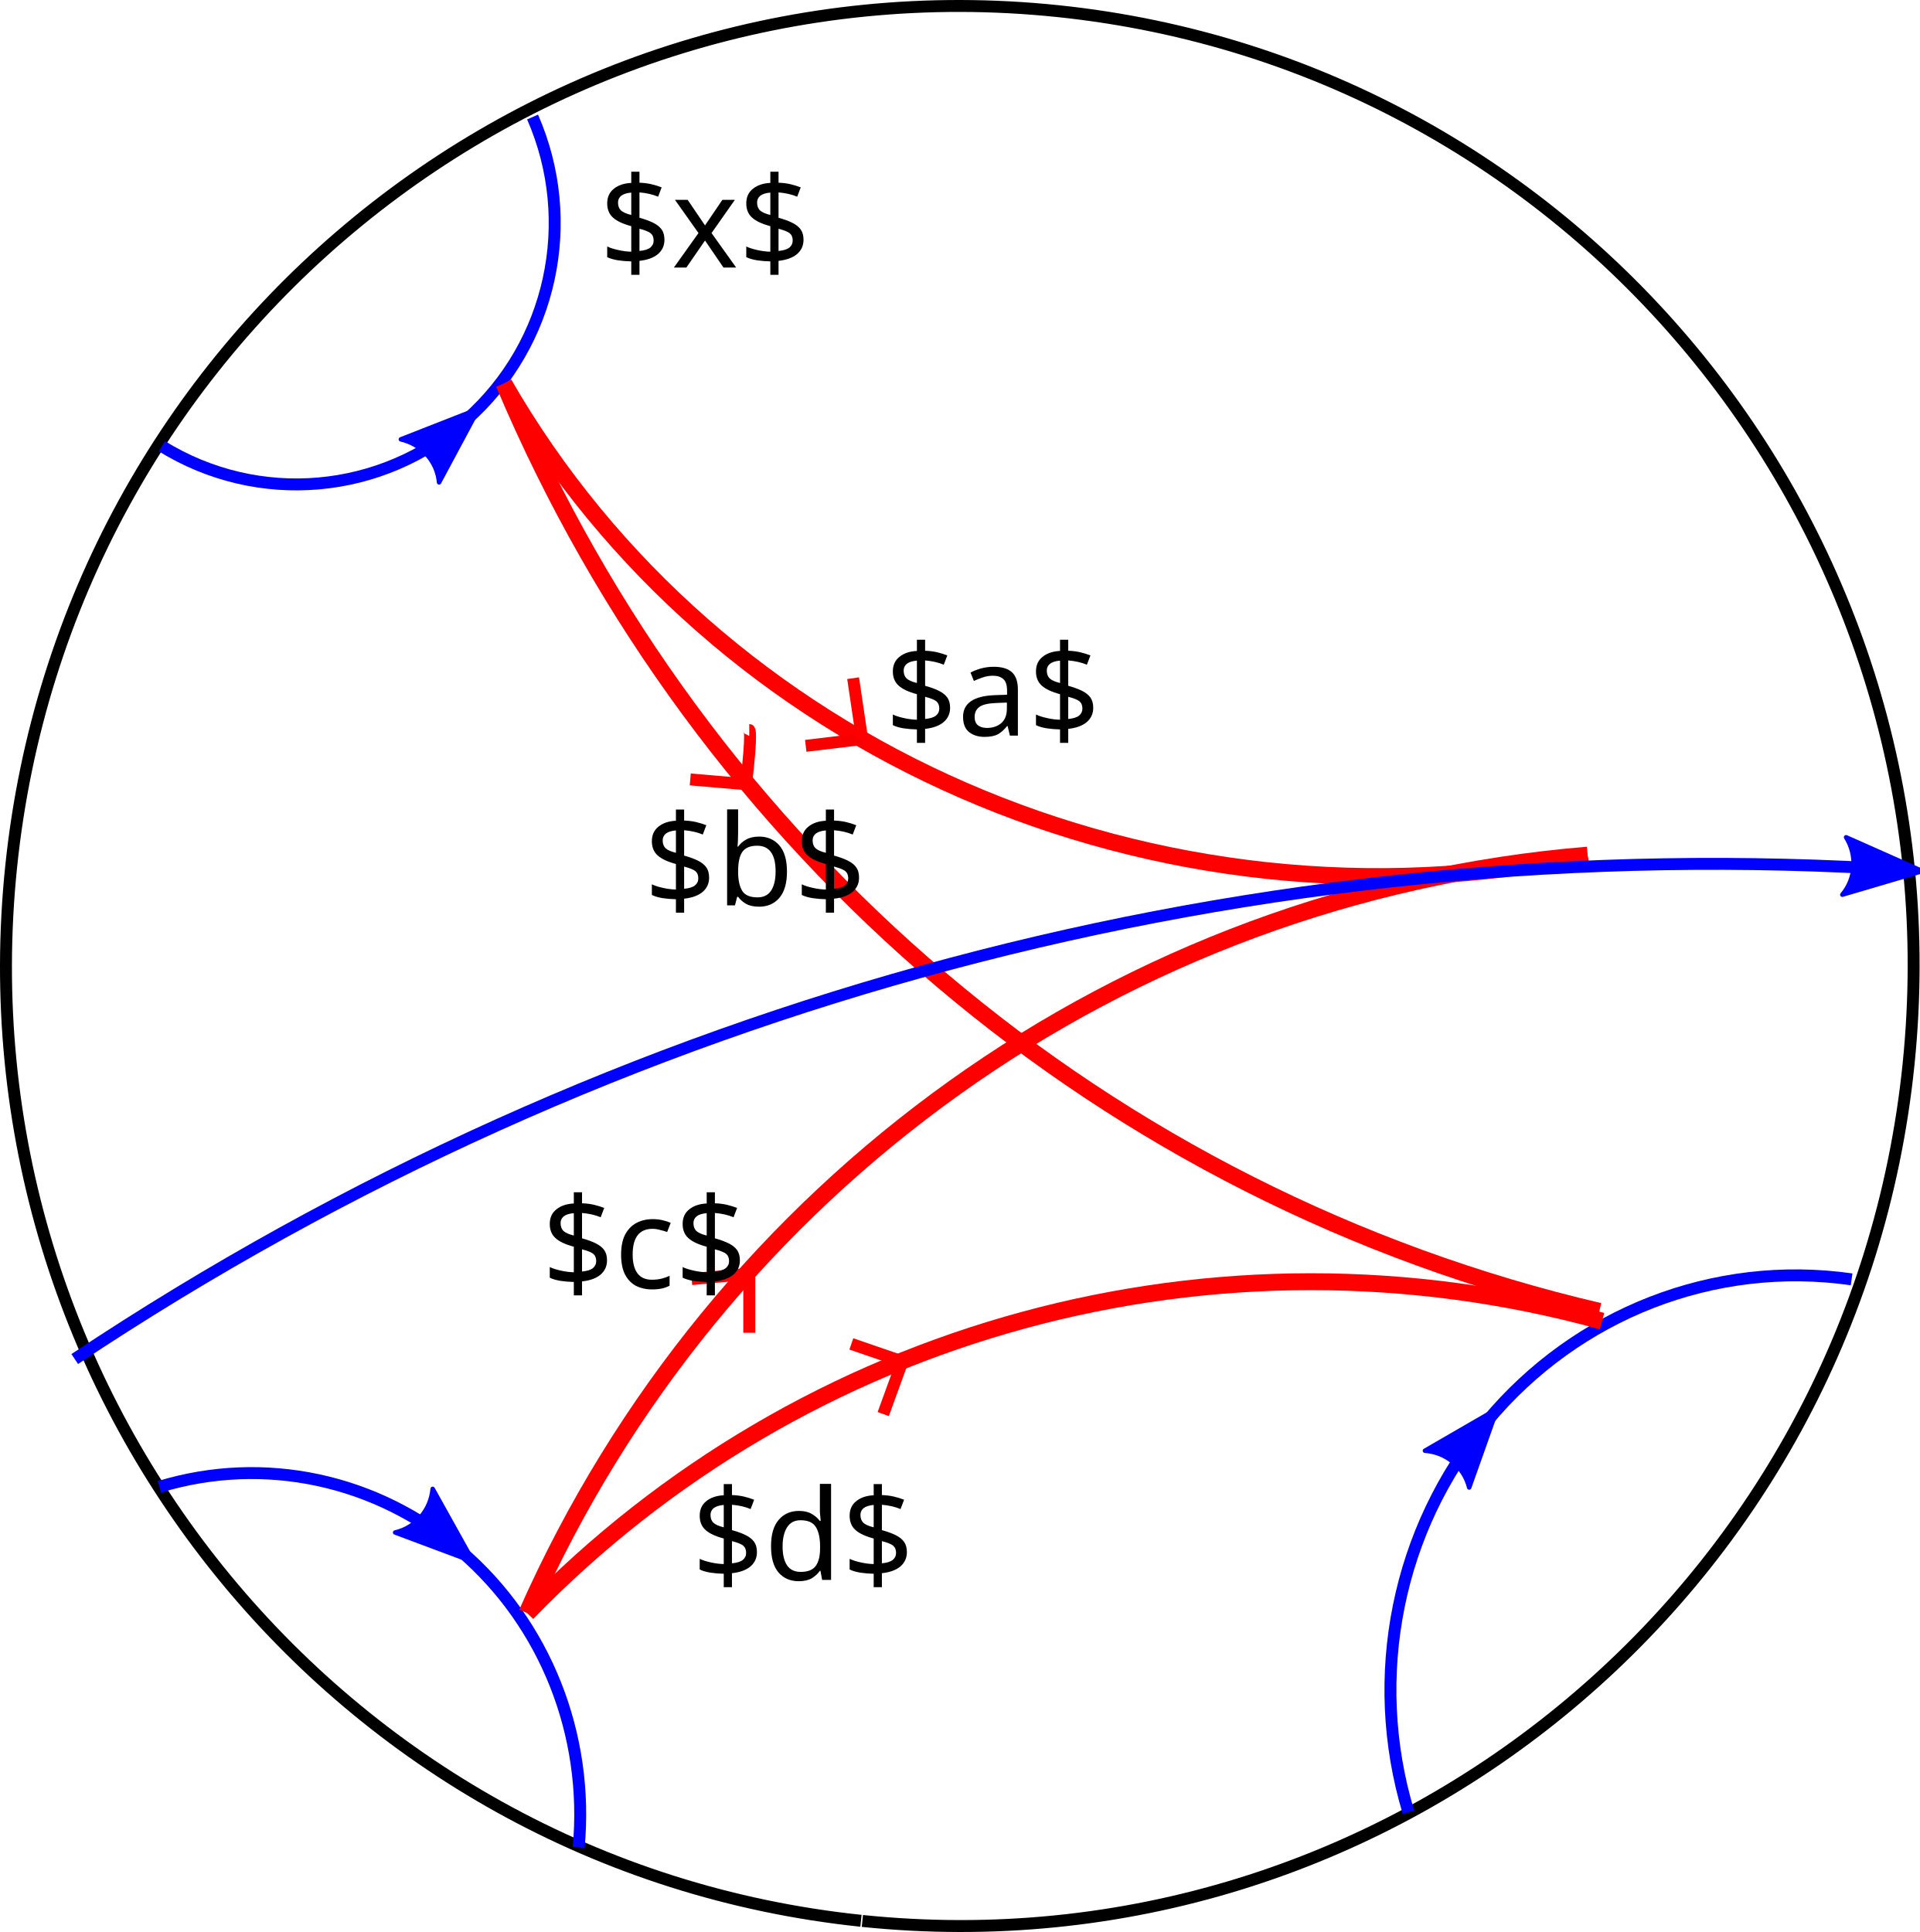
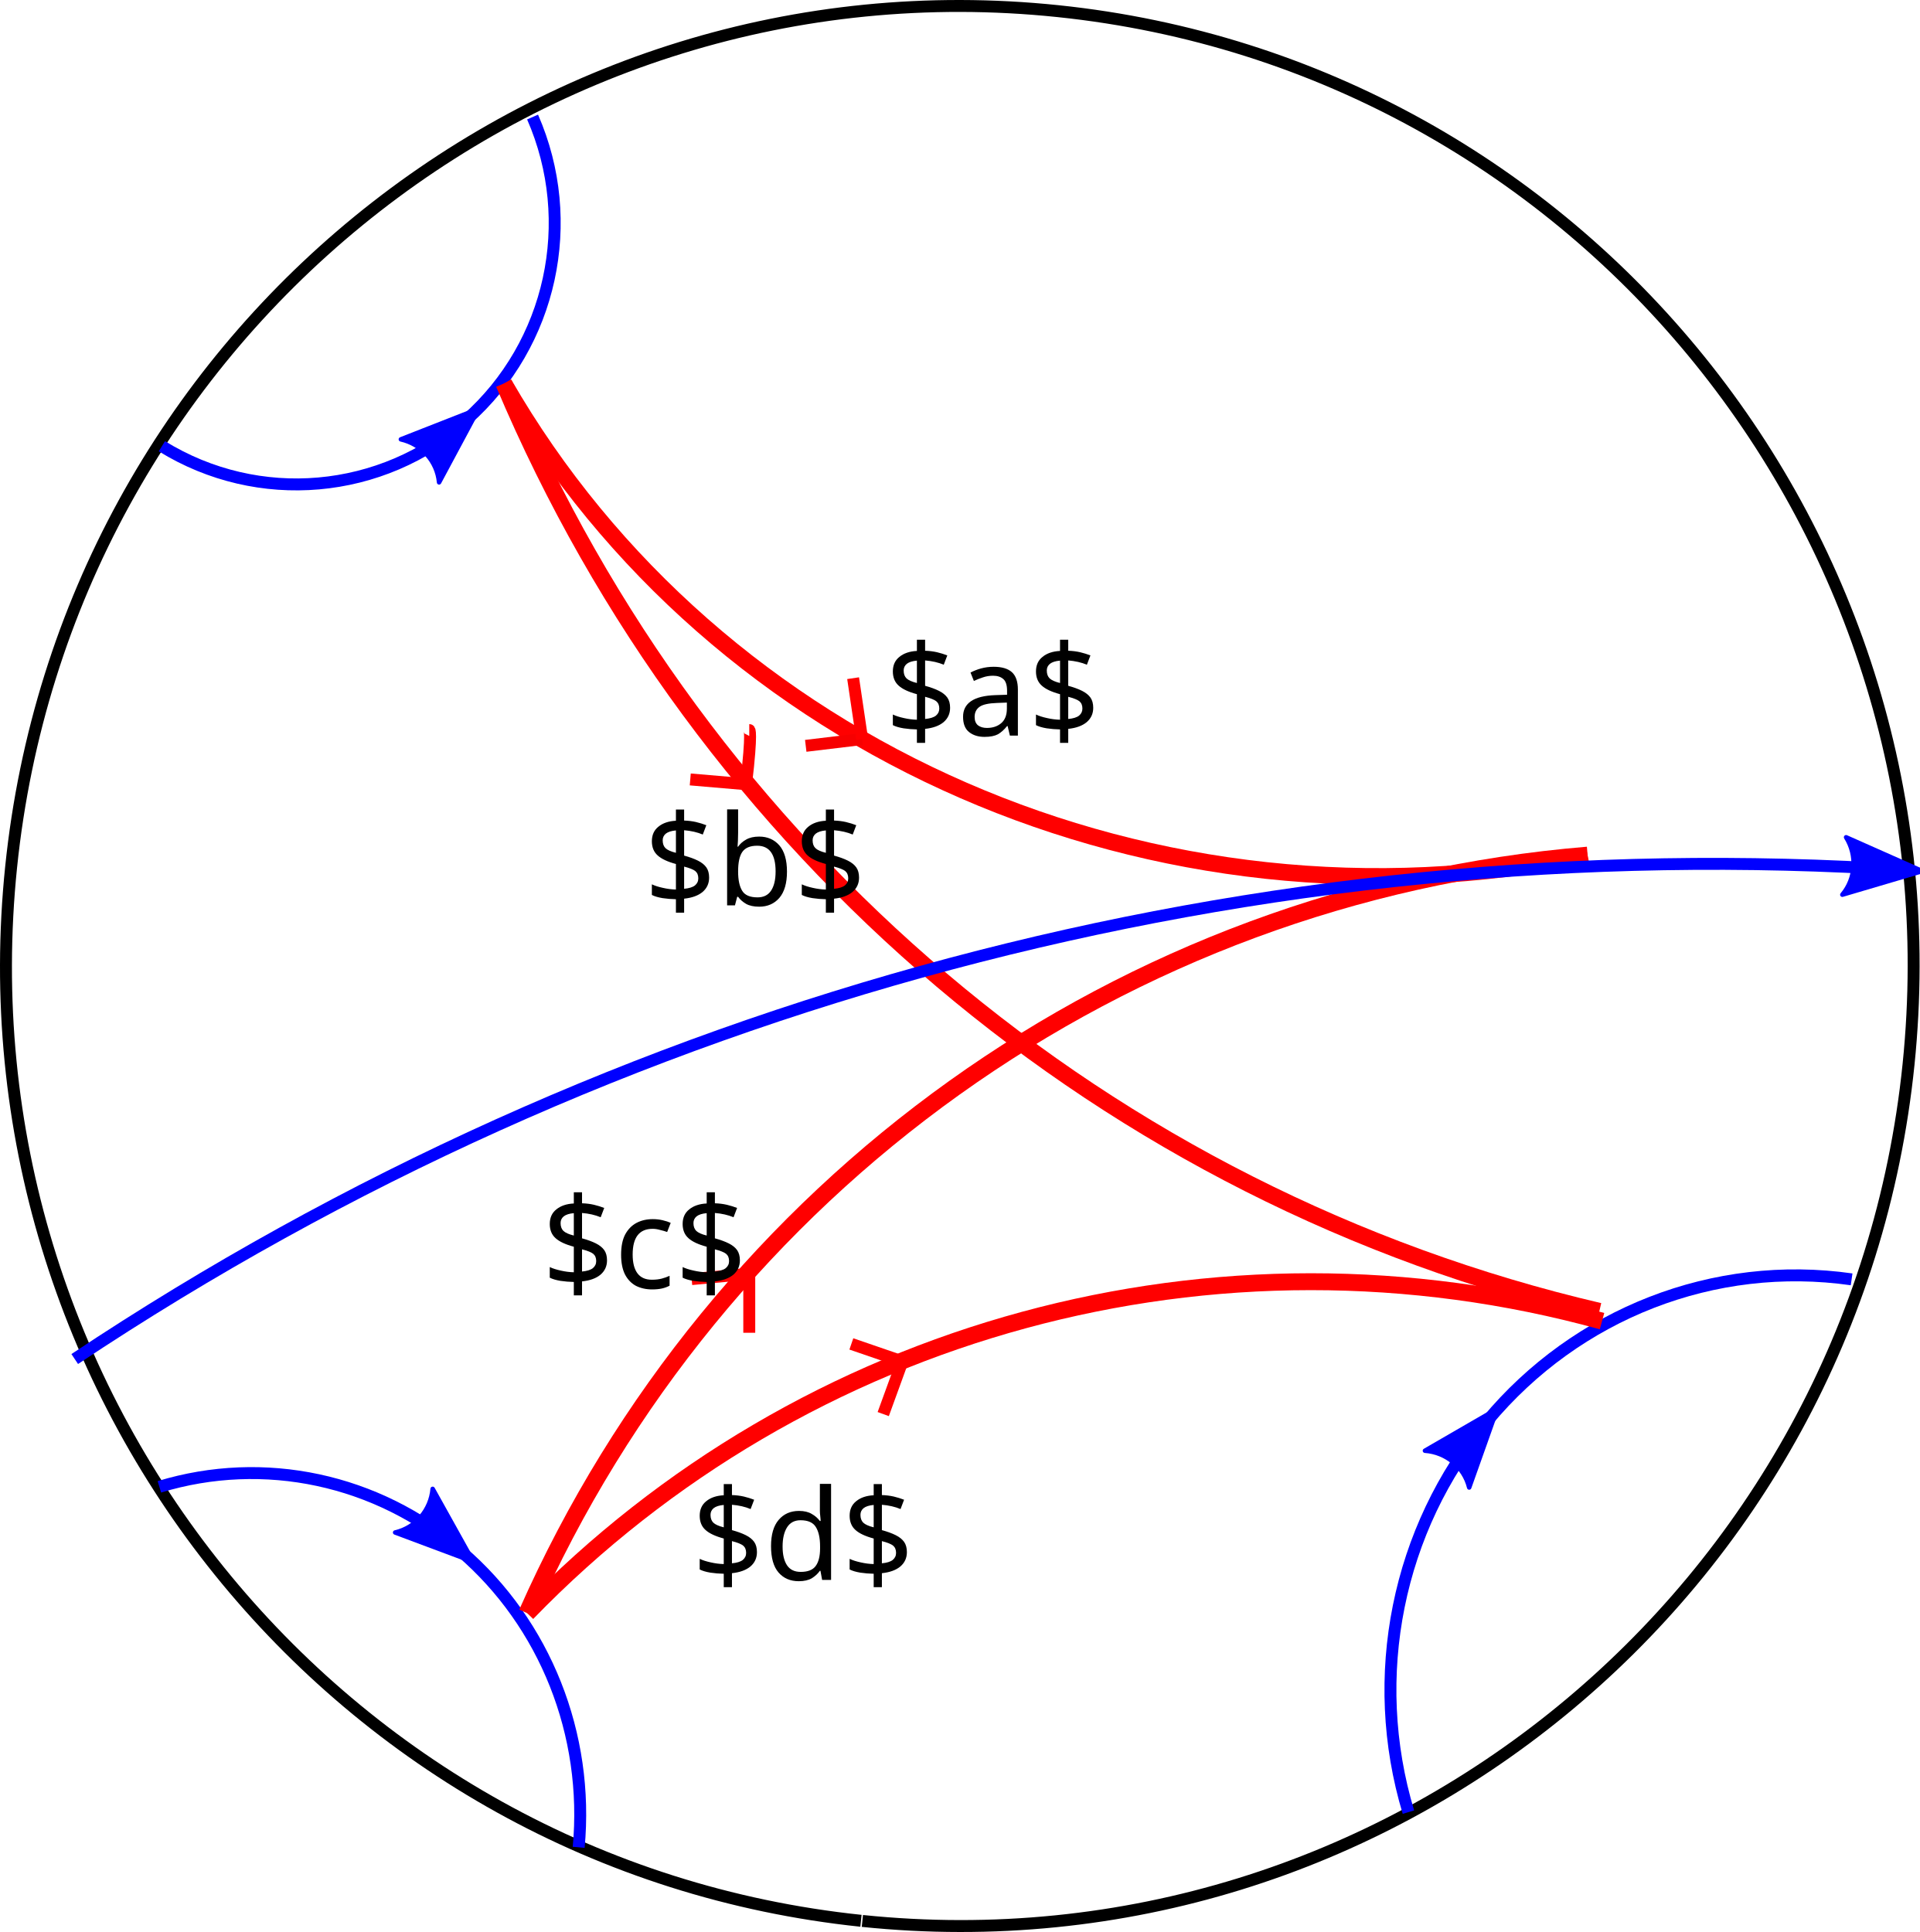
<svg xmlns="http://www.w3.org/2000/svg" width="160.84mm" height="161.909mm" viewBox="0 0 160.84 161.909" version="1.1" id="svg3517">
  <defs id="defs3511">
    <marker style="overflow:visible" id="marker20039" refX="0" refY="0" orient="auto">
      <path transform="scale(-0.6)" d="M 8.719,4.034 -2.207,0.016 8.719,-4.002 c -1.745,2.372 -1.735,5.617 -6e-7,8.035 z" style="fill:#0000ff;fill-opacity:1;fill-rule:evenodd;stroke:#0000ff;stroke-width:0.625;stroke-linejoin:round;stroke-opacity:1" id="path20037" />
    </marker>
    <marker orient="auto" refY="0.0" refX="0.0" id="marker2411" style="overflow:visible;">
      <path id="path2172" style="fill-rule:evenodd;stroke-width:0.625;stroke-linejoin:round;stroke:#0000ff;stroke-opacity:1;fill:#0000ff;fill-opacity:1" d="M 8.719,4.034 L -2.207,0.016 L 8.719,-4.002 C 6.973,-1.63 6.983,1.616 8.719,4.034 z " transform="scale(0.6) rotate(180) translate(0,0)" />
    </marker>
    <marker orient="auto" refY="0" refX="0" id="marker8746" style="overflow:visible">
      <path id="path8744" style="fill:#ff0000;fill-opacity:1;fill-rule:evenodd;stroke:#ff0000;stroke-width:0.625;stroke-linejoin:round;stroke-opacity:1" d="M 8.719,4.034 -2.207,0.016 8.719,-4.002 c -1.745,2.372 -1.735,5.617 -6e-7,8.035 z" transform="scale(0.6)" />
    </marker>
    <marker orient="auto" refY="0" refX="0" id="Arrow1Lstart" style="overflow:visible">
      <path id="path974" d="M 0,0 5,-5 -12.5,0 5,5 Z" style="fill:#ff0000;fill-opacity:1;fill-rule:evenodd;stroke:#ff0000;stroke-width:1pt;stroke-opacity:1" transform="matrix(0.8,0,0,0.8,10,0)" />
    </marker>
    <marker style="overflow:visible" id="marker8560" refX="0" refY="0" orient="auto">
      <path transform="scale(-0.6)" d="M 8.719,4.034 -2.207,0.016 8.719,-4.002 c -1.745,2.372 -1.735,5.617 -6e-7,8.035 z" style="fill:#ff0000;fill-opacity:1;fill-rule:evenodd;stroke:#ff0000;stroke-width:0.625;stroke-linejoin:round;stroke-opacity:1" id="path8558" />
    </marker>
    <marker style="overflow:visible" id="marker8376" refX="0" refY="0" orient="auto">
      <path transform="scale(-0.6)" d="M 8.719,4.034 -2.207,0.016 8.719,-4.002 c -1.745,2.372 -1.735,5.617 -6e-7,8.035 z" style="fill:#ff0000;fill-opacity:1;fill-rule:evenodd;stroke:#ff0000;stroke-width:0.625;stroke-linejoin:round;stroke-opacity:1" id="path8374" />
    </marker>
    <marker style="overflow:visible" id="marker8328" refX="0" refY="0" orient="auto">
      <path transform="scale(0.6)" d="M 8.719,4.034 -2.207,0.016 8.719,-4.002 c -1.745,2.372 -1.735,5.617 -6e-7,8.035 z" style="fill:#0000ff;fill-opacity:1;fill-rule:evenodd;stroke:#0000ff;stroke-width:0.625;stroke-linejoin:round;stroke-opacity:1" id="path8326" />
    </marker>
    <marker orient="auto" refY="0" refX="0" id="marker8115" style="overflow:visible">
      <path id="path8113" style="fill:#0000ff;fill-opacity:1;fill-rule:evenodd;stroke:#0000ff;stroke-width:0.625;stroke-linejoin:round;stroke-opacity:1" d="M 8.719,4.034 -2.207,0.016 8.719,-4.002 c -1.745,2.372 -1.735,5.617 -6e-7,8.035 z" transform="scale(-0.6)" />
    </marker>
    <marker orient="auto" refY="0" refX="0" id="marker7993" style="overflow:visible">
      <path id="path7991" style="fill:#0000ff;fill-opacity:1;fill-rule:evenodd;stroke:#0000ff;stroke-width:0.625;stroke-linejoin:round;stroke-opacity:1" d="M 8.719,4.034 -2.207,0.016 8.719,-4.002 c -1.745,2.372 -1.735,5.617 -6e-7,8.035 z" transform="scale(0.6)" />
    </marker>
    <marker orient="auto" refY="0" refX="0" id="marker7941" style="overflow:visible">
      <path id="path7939" style="fill:#000000;fill-opacity:1;fill-rule:evenodd;stroke:#000000;stroke-width:0.625;stroke-linejoin:round;stroke-opacity:1" d="M 8.719,4.034 -2.207,0.016 8.719,-4.002 c -1.745,2.372 -1.735,5.617 -6e-7,8.035 z" transform="scale(-0.6)" />
    </marker>
    <marker orient="auto" refY="0" refX="0" id="marker7857" style="overflow:visible">
      <path id="path7855" style="fill:#ff0000;fill-opacity:1;fill-rule:evenodd;stroke:#ff0000;stroke-width:0.625;stroke-linejoin:round;stroke-opacity:1" d="M 8.719,4.034 -2.207,0.016 8.719,-4.002 c -1.745,2.372 -1.735,5.617 -6e-7,8.035 z" transform="scale(-0.6)" />
    </marker>
    <marker orient="auto" refY="0" refX="0" id="Arrow1Mstart" style="overflow:visible">
      <path id="path980" d="M 0,0 5,-5 -12.5,0 5,5 Z" style="fill:#000000;fill-opacity:1;fill-rule:evenodd;stroke:#000000;stroke-width:1pt;stroke-opacity:1" transform="matrix(0.4,0,0,0.4,4,0)" />
    </marker>
    <marker orient="auto" refY="0" refX="0" id="Arrow2Mend" style="overflow:visible">
      <path id="path1001" style="fill:#ff0000;fill-opacity:1;fill-rule:evenodd;stroke:#ff0000;stroke-width:0.625;stroke-linejoin:round;stroke-opacity:1" d="M 8.719,4.034 -2.207,0.016 8.719,-4.002 c -1.745,2.372 -1.735,5.617 -6e-7,8.035 z" transform="scale(-0.6)" />
    </marker>
    <marker orient="auto" refY="0" refX="0" id="Arrow1Send" style="overflow:visible">
      <path id="path989" d="M 0,0 5,-5 -12.5,0 5,5 Z" style="fill:#000000;fill-opacity:1;fill-rule:evenodd;stroke:#000000;stroke-width:1pt;stroke-opacity:1" transform="matrix(-0.2,0,0,-0.2,-1.2,0)" />
    </marker>
    <marker orient="auto" refY="0" refX="0" id="marker7993-3" style="overflow:visible">
      <path id="path7991-5" style="fill:#0000ff;fill-opacity:1;fill-rule:evenodd;stroke:#0000ff;stroke-width:0.625;stroke-linejoin:round;stroke-opacity:1" d="M 8.719,4.034 -2.207,0.016 8.719,-4.002 c -1.745,2.372 -1.735,5.617 -6e-7,8.035 z" transform="scale(0.6)" />
    </marker>
    <marker orient="auto" refY="0" refX="0" id="marker8115-9" style="overflow:visible">
      <path id="path8113-5" style="fill:#0000ff;fill-opacity:1;fill-rule:evenodd;stroke:#0000ff;stroke-width:0.625;stroke-linejoin:round;stroke-opacity:1" d="M 8.719,4.034 -2.207,0.016 8.719,-4.002 c -1.745,2.372 -1.735,5.617 -6e-7,8.035 z" transform="scale(-0.6)" />
    </marker>
  </defs>
  <g id="layer1" transform="translate(-42.79147,-47.3986)">
    <path style="fill:none;stroke:#000000;stroke-width:1;stroke-miterlimit:4;stroke-dasharray:none;stroke-dashoffset:0;stroke-opacity:1" id="path7765" d="M 114.93,208.368 A 79.914,80.448 0 0 1 43.725,120.046 79.914,80.448 0 0 1 131.434,48.332 a 79.914,80.448 0 0 1 71.27,88.269 79.914,80.448 0 0 1 -87.656,71.78" />
    <path style="fill:none;stroke:#0000ff;stroke-width:1;stroke-miterlimit:4;stroke-dasharray:none;stroke-dashoffset:0;stroke-opacity:1;marker-mid:url(#marker8328)" id="path7767" d="M 87.415,57.206 A 21.649,21.916 0 0 1 81.898,82.553 21.649,21.916 0 0 1 56.356,84.795" />
    <path style="fill:none;stroke:#0000ff;stroke-width:1;stroke-miterlimit:4;stroke-dasharray:none;stroke-dashoffset:0;stroke-opacity:1;marker-mid:url(#marker2411)" id="path7769" d="m 56.145,172 a 27.529,28.598 0 0 1 25.287,5.417 27.529,28.598 0 0 1 9.846,24.794" />
    <path style="fill:none;stroke:#0000ff;stroke-width:1;stroke-miterlimit:4;stroke-dasharray:none;stroke-dashoffset:0;stroke-opacity:1;marker-mid:url(#marker8115)" id="path7775" d="m 160.8,199.262 a 33.943,34.745 0 0 1 6.591,-32.762 33.943,34.745 0 0 1 30.544,-11.887" />
    <path style="fill:none;stroke:#ff0000;stroke-width:1.437;stroke-miterlimit:4;stroke-dasharray:none;stroke-dashoffset:0;stroke-opacity:1" id="path8183" d="M 86.957,182.582 A 106.872,107.819 0 0 1 175.813,119.073" />
    <path style="fill:none;stroke:#ff0000;stroke-width:1.416;stroke-miterlimit:4;stroke-dasharray:none;stroke-dashoffset:0;stroke-opacity:1;marker-mid:url(#marker8560)" id="path8187" d="M 86.957,182.582 A 91.163,90.604 0 0 1 177.021,158.114" />
    <path style="fill:none;stroke:#ff0000;stroke-width:1.4;stroke-miterlimit:4;stroke-dasharray:none;stroke-dashoffset:0;stroke-opacity:1;marker-mid:url(#marker8746)" id="path8189" d="M 175.813,119.073 A 83.546,79.545 0 0 1 85.012,79.54" />
    <path style="fill:none;stroke:#ff0000;stroke-width:1.4;stroke-miterlimit:4;stroke-dasharray:none;stroke-dashoffset:0;stroke-opacity:1;marker-mid:url(#Arrow2Mend)" id="path8194" d="M 176.796,157.287 A 132.093,133.653 0 0 1 85.012,79.54" />
    <path style="fill:none;stroke:#ff0000;stroke-width:1;stroke-linecap:butt;stroke-linejoin:miter;stroke-miterlimit:4;stroke-dasharray:none;stroke-opacity:1" d="m 114.124,160.024 4.276,1.47 -1.604,4.41" id="path9470" />
    <path style="fill:none;stroke:#ff0000;stroke-width:1;stroke-linecap:butt;stroke-linejoin:miter;stroke-miterlimit:4;stroke-dasharray:none;stroke-opacity:1" d="m 100.744,154.591 4.827,-0.447 v 4.944" id="path9513" />
    <path style="fill:none;stroke:#ff0000;stroke-width:1;stroke-linecap:butt;stroke-linejoin:miter;stroke-miterlimit:4;stroke-dasharray:none;stroke-opacity:1" d="m 100.627,112.718 4.677,0.401 c 0.535,-4.544 0.267,-4.544 0.267,-4.544" id="path9559" />
    <path style="fill:none;stroke:#f70000;stroke-width:1;stroke-linecap:butt;stroke-linejoin:miter;stroke-miterlimit:4;stroke-dasharray:none;stroke-opacity:1" d="m 110.303,109.903 4.725,-0.567" id="path9561" />
    <path style="fill:none;stroke:#ff0000;stroke-width:1;stroke-linecap:butt;stroke-linejoin:miter;stroke-miterlimit:4;stroke-dasharray:none;stroke-opacity:1" d="m 114.272,104.233 0.756,5.103" id="path9563" />
-     <text xml:space="preserve" style="font-style:normal;font-weight:normal;font-size:10.583px;line-height:1.25;font-family:sans-serif;letter-spacing:0px;word-spacing:0px;fill:#000000;fill-opacity:1;stroke:none;stroke-width:0.265" x="93.01" y="69.821" id="text9759">
-       <tspan id="tspan9757" x="93.01" y="69.821" style="stroke-width:0.265">$x$</tspan>
-     </text>
    <text xml:space="preserve" style="font-style:normal;font-weight:normal;font-size:10.583px;line-height:1.25;font-family:sans-serif;letter-spacing:0px;word-spacing:0px;fill:#000000;fill-opacity:1;stroke:none;stroke-width:0.265" x="116.945" y="109.044" id="text9763">
      <tspan id="tspan9761" x="116.945" y="109.044" style="stroke-width:0.265">$a$</tspan>
    </text>
    <text xml:space="preserve" style="font-style:normal;font-weight:normal;font-size:10.583px;line-height:1.25;font-family:sans-serif;letter-spacing:0px;word-spacing:0px;fill:#000000;fill-opacity:1;stroke:none;stroke-width:0.265" x="96.752" y="123.275" id="text9767">
      <tspan id="tspan9765" x="96.752" y="123.275" style="stroke-width:0.265">$b$</tspan>
    </text>
    <text xml:space="preserve" style="font-style:normal;font-weight:normal;font-size:10.583px;line-height:1.25;font-family:sans-serif;letter-spacing:0px;word-spacing:0px;fill:#000000;fill-opacity:1;stroke:none;stroke-width:0.265" x="88.199" y="155.347" id="text9771">
      <tspan id="tspan9769" x="88.199" y="155.347" style="stroke-width:0.265">$c$</tspan>
    </text>
    <text xml:space="preserve" style="font-style:normal;font-weight:normal;font-size:10.583px;line-height:1.25;font-family:sans-serif;letter-spacing:0px;word-spacing:0px;fill:#000000;fill-opacity:1;stroke:none;stroke-width:0.265" x="100.761" y="179.802" id="text9775">
      <tspan id="tspan9773" x="100.761" y="179.802" style="stroke-width:0.265">$d$</tspan>
    </text>
    <path style="fill:none;stroke:#0000ff;stroke-width:1;stroke-miterlimit:4;stroke-dasharray:none;stroke-dashoffset:0;stroke-opacity:1;marker-mid:url(#marker8115-9);marker-end:url(#marker20039)" id="path7775-0" d="m 49.053,161.291 a 246.887,245.728 0 0 1 153.481,-40.969" />
  </g>
</svg>
